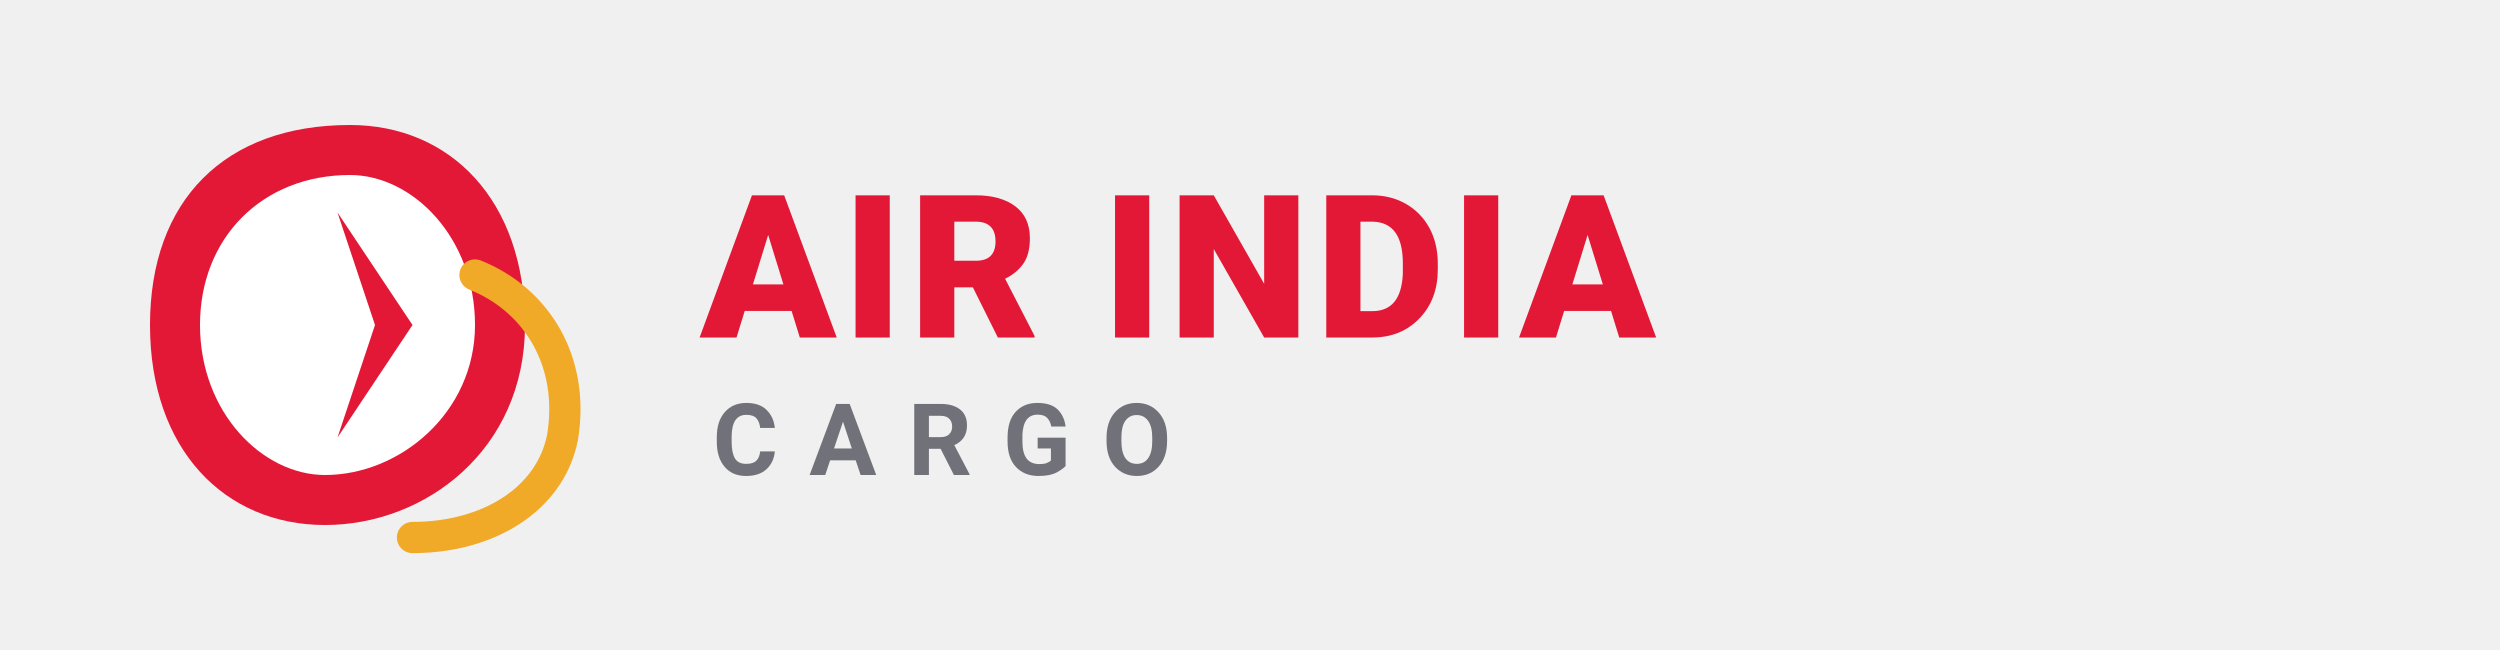
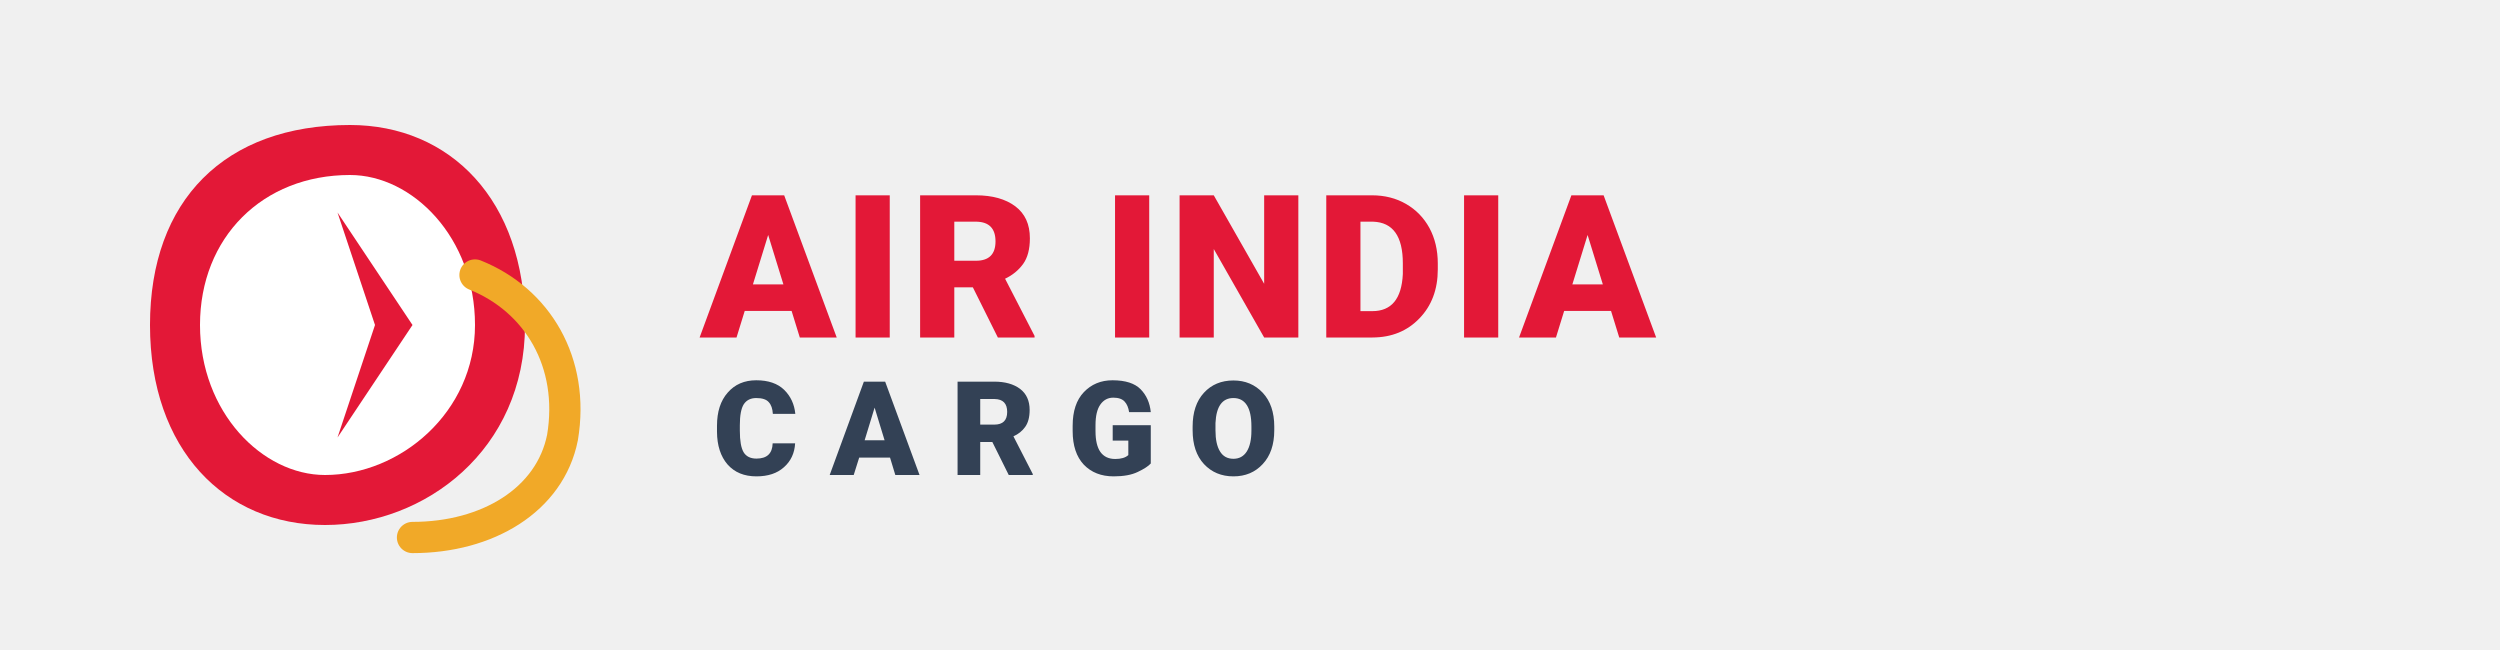
- <svg xmlns="http://www.w3.org/2000/svg" viewBox="0 0 200 52" fill="none">
+ <svg xmlns="http://www.w3.org/2000/svg" text-rendering="geometricPrecision" shape-rendering="geometricPrecision" viewBox="0 0 200 52" fill="none">
  <g transform="translate(10, 8)">
    <path d="M18 2 C26 2, 32 8, 32 18 C32 28, 24 34, 16 34 C8 34, 2 28, 2 18 C2 8, 8 2, 18 2 Z" fill="#E31837" />
    <path d="M18 6 C23 6, 28 11, 28 18 C28 25, 22 30, 16 30 C11 30, 6 25, 6 18 C6 11, 11 6, 18 6 Z" fill="#FFFFFF" />
    <path d="M17 9 L23 18 L17 27 L20 18 Z" fill="#E31837" />
    <path d="M28 14 C33 16, 36 21, 35 27 C34 32, 29 35, 23 35" stroke="#F1A928" stroke-width="2.5" stroke-linecap="round" fill="none" />
  </g>
  <text x="56" y="27" font-family="system-ui, -apple-system, 'Segoe UI', Roboto, sans-serif" font-size="16" font-weight="900" fill="#E31837" letter-spacing="0.5">AIR INDIA</text>
-   <text x="57" y="38" font-family="system-ui, -apple-system, 'Segoe UI', Roboto, sans-serif" font-size="8" font-weight="700" fill="#71717A" letter-spacing="2.5">CARGO</text>
+   <text x="57" y="38" font-family="system-ui, -apple-system, 'Segoe UI', Roboto, sans-serif" font-size="10.5" font-weight="800" fill="#334155" letter-spacing="2.5">CARGO</text>
</svg>
